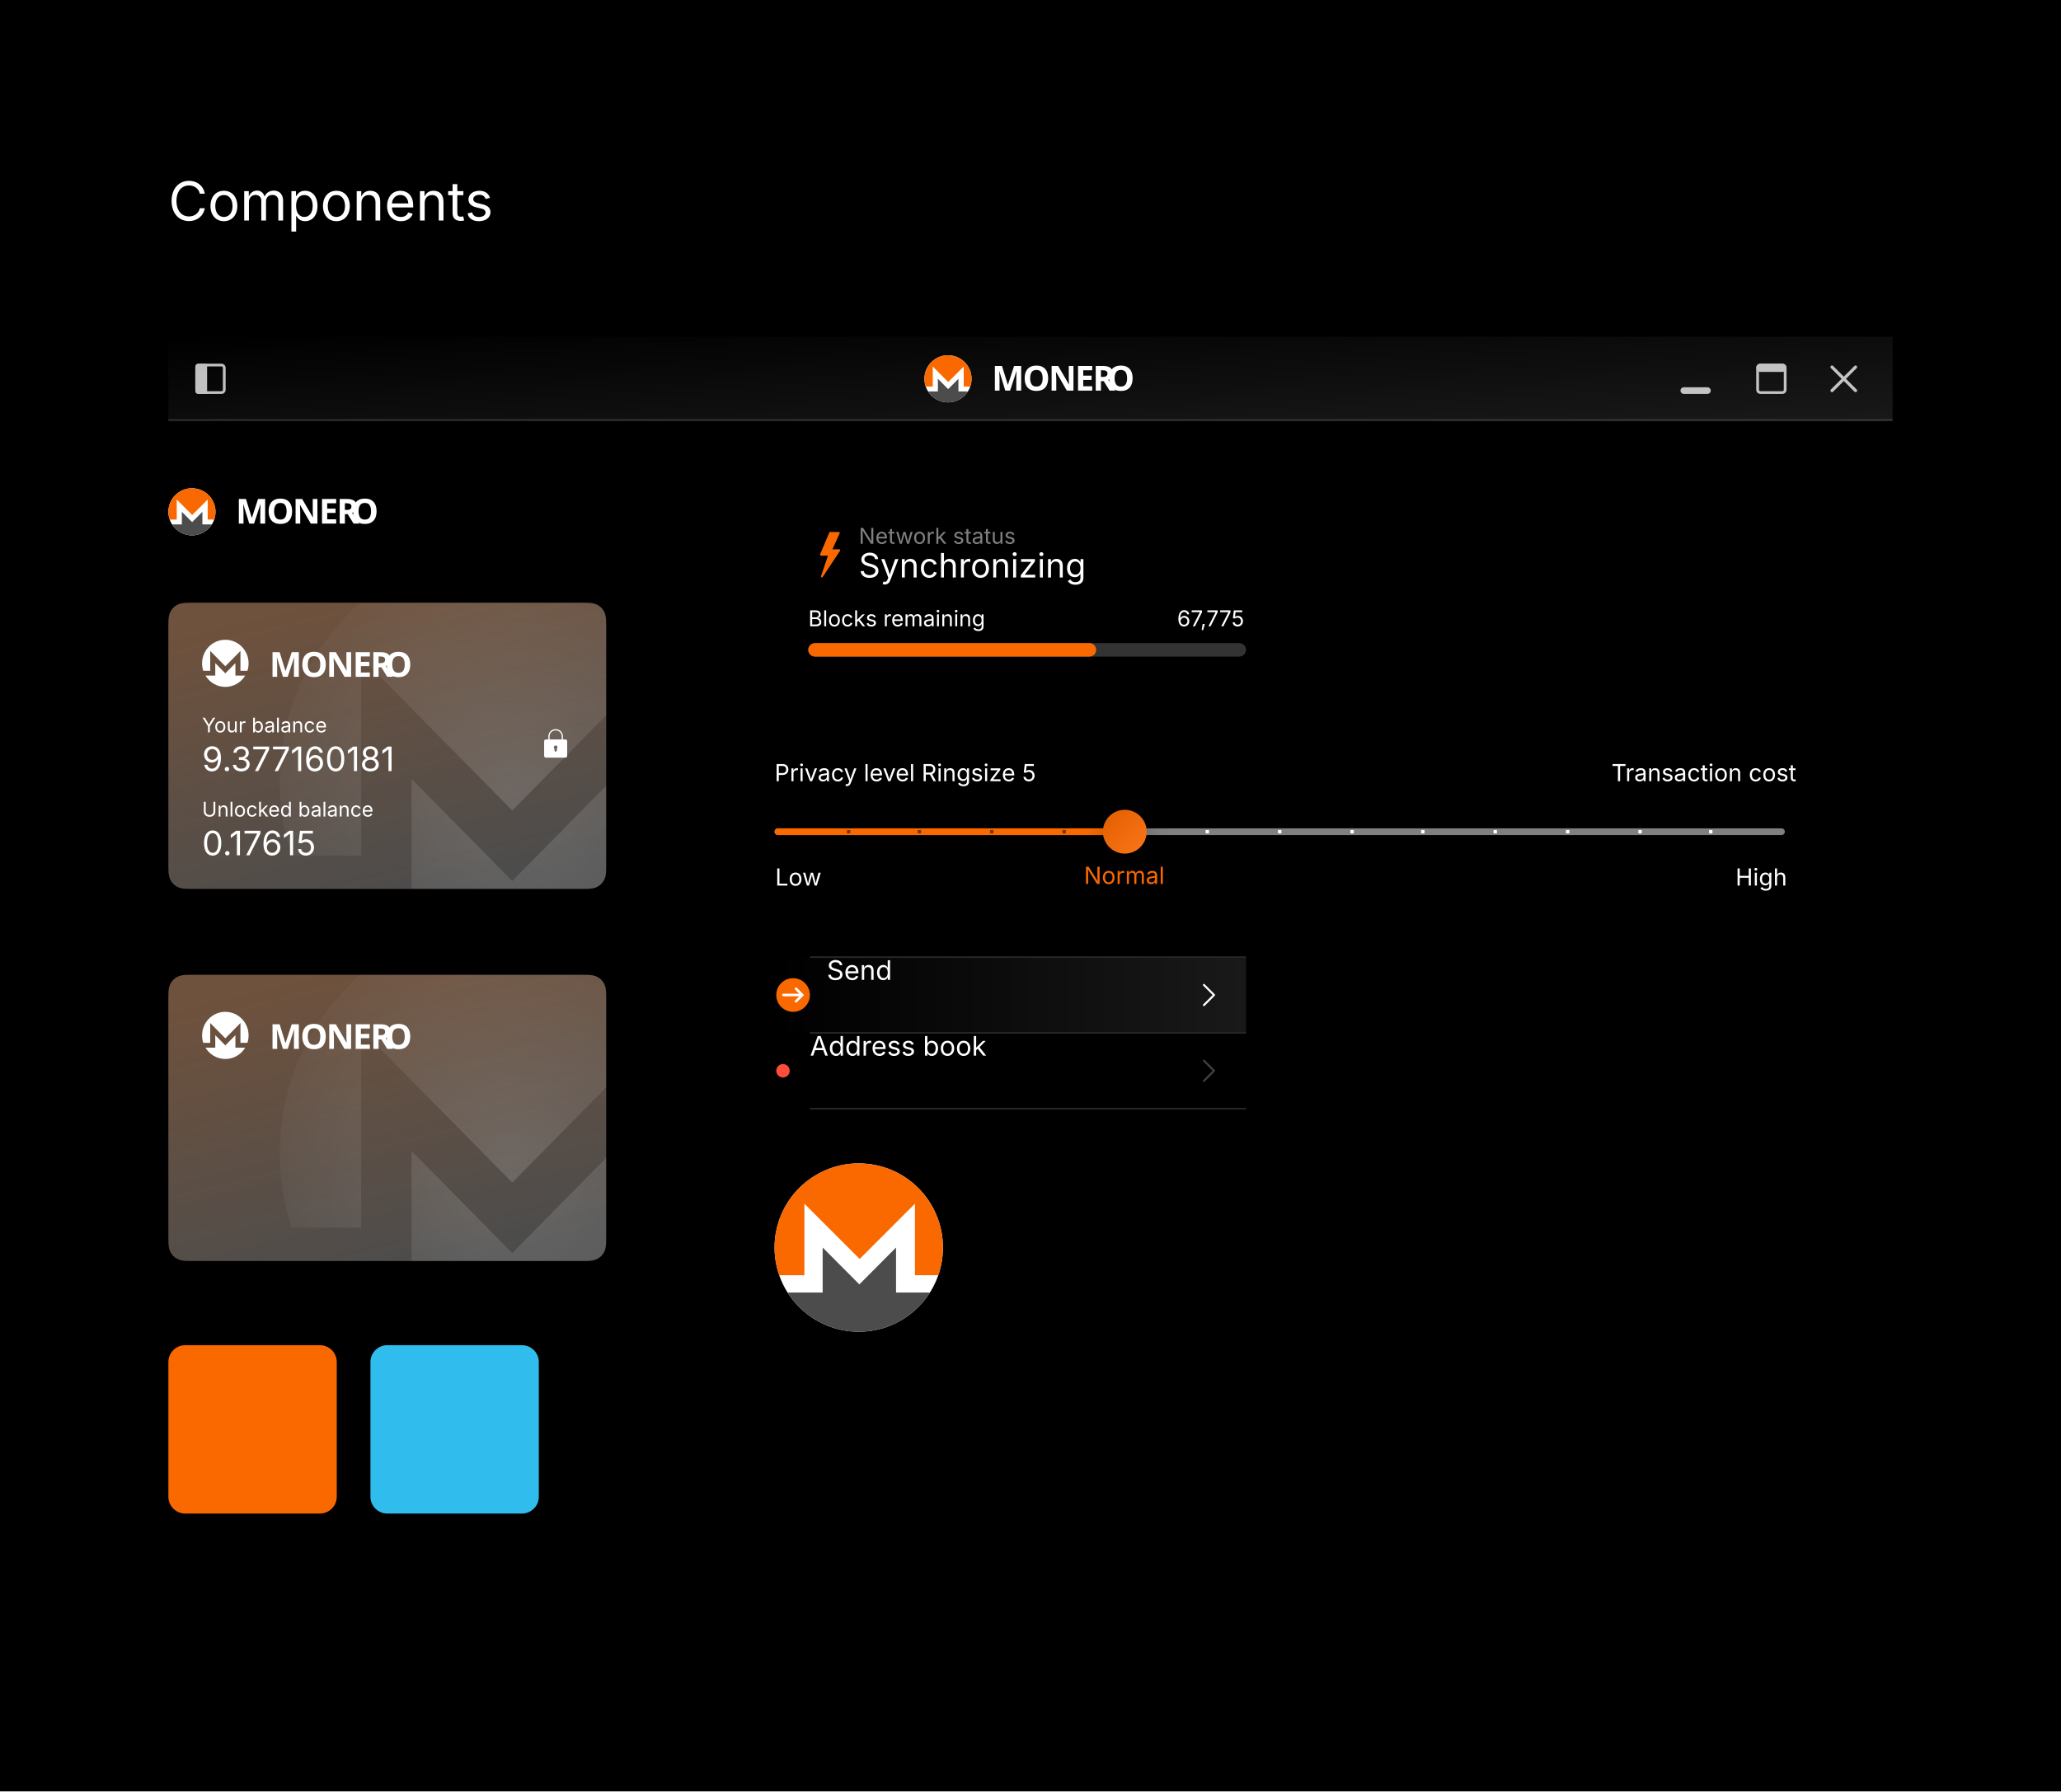
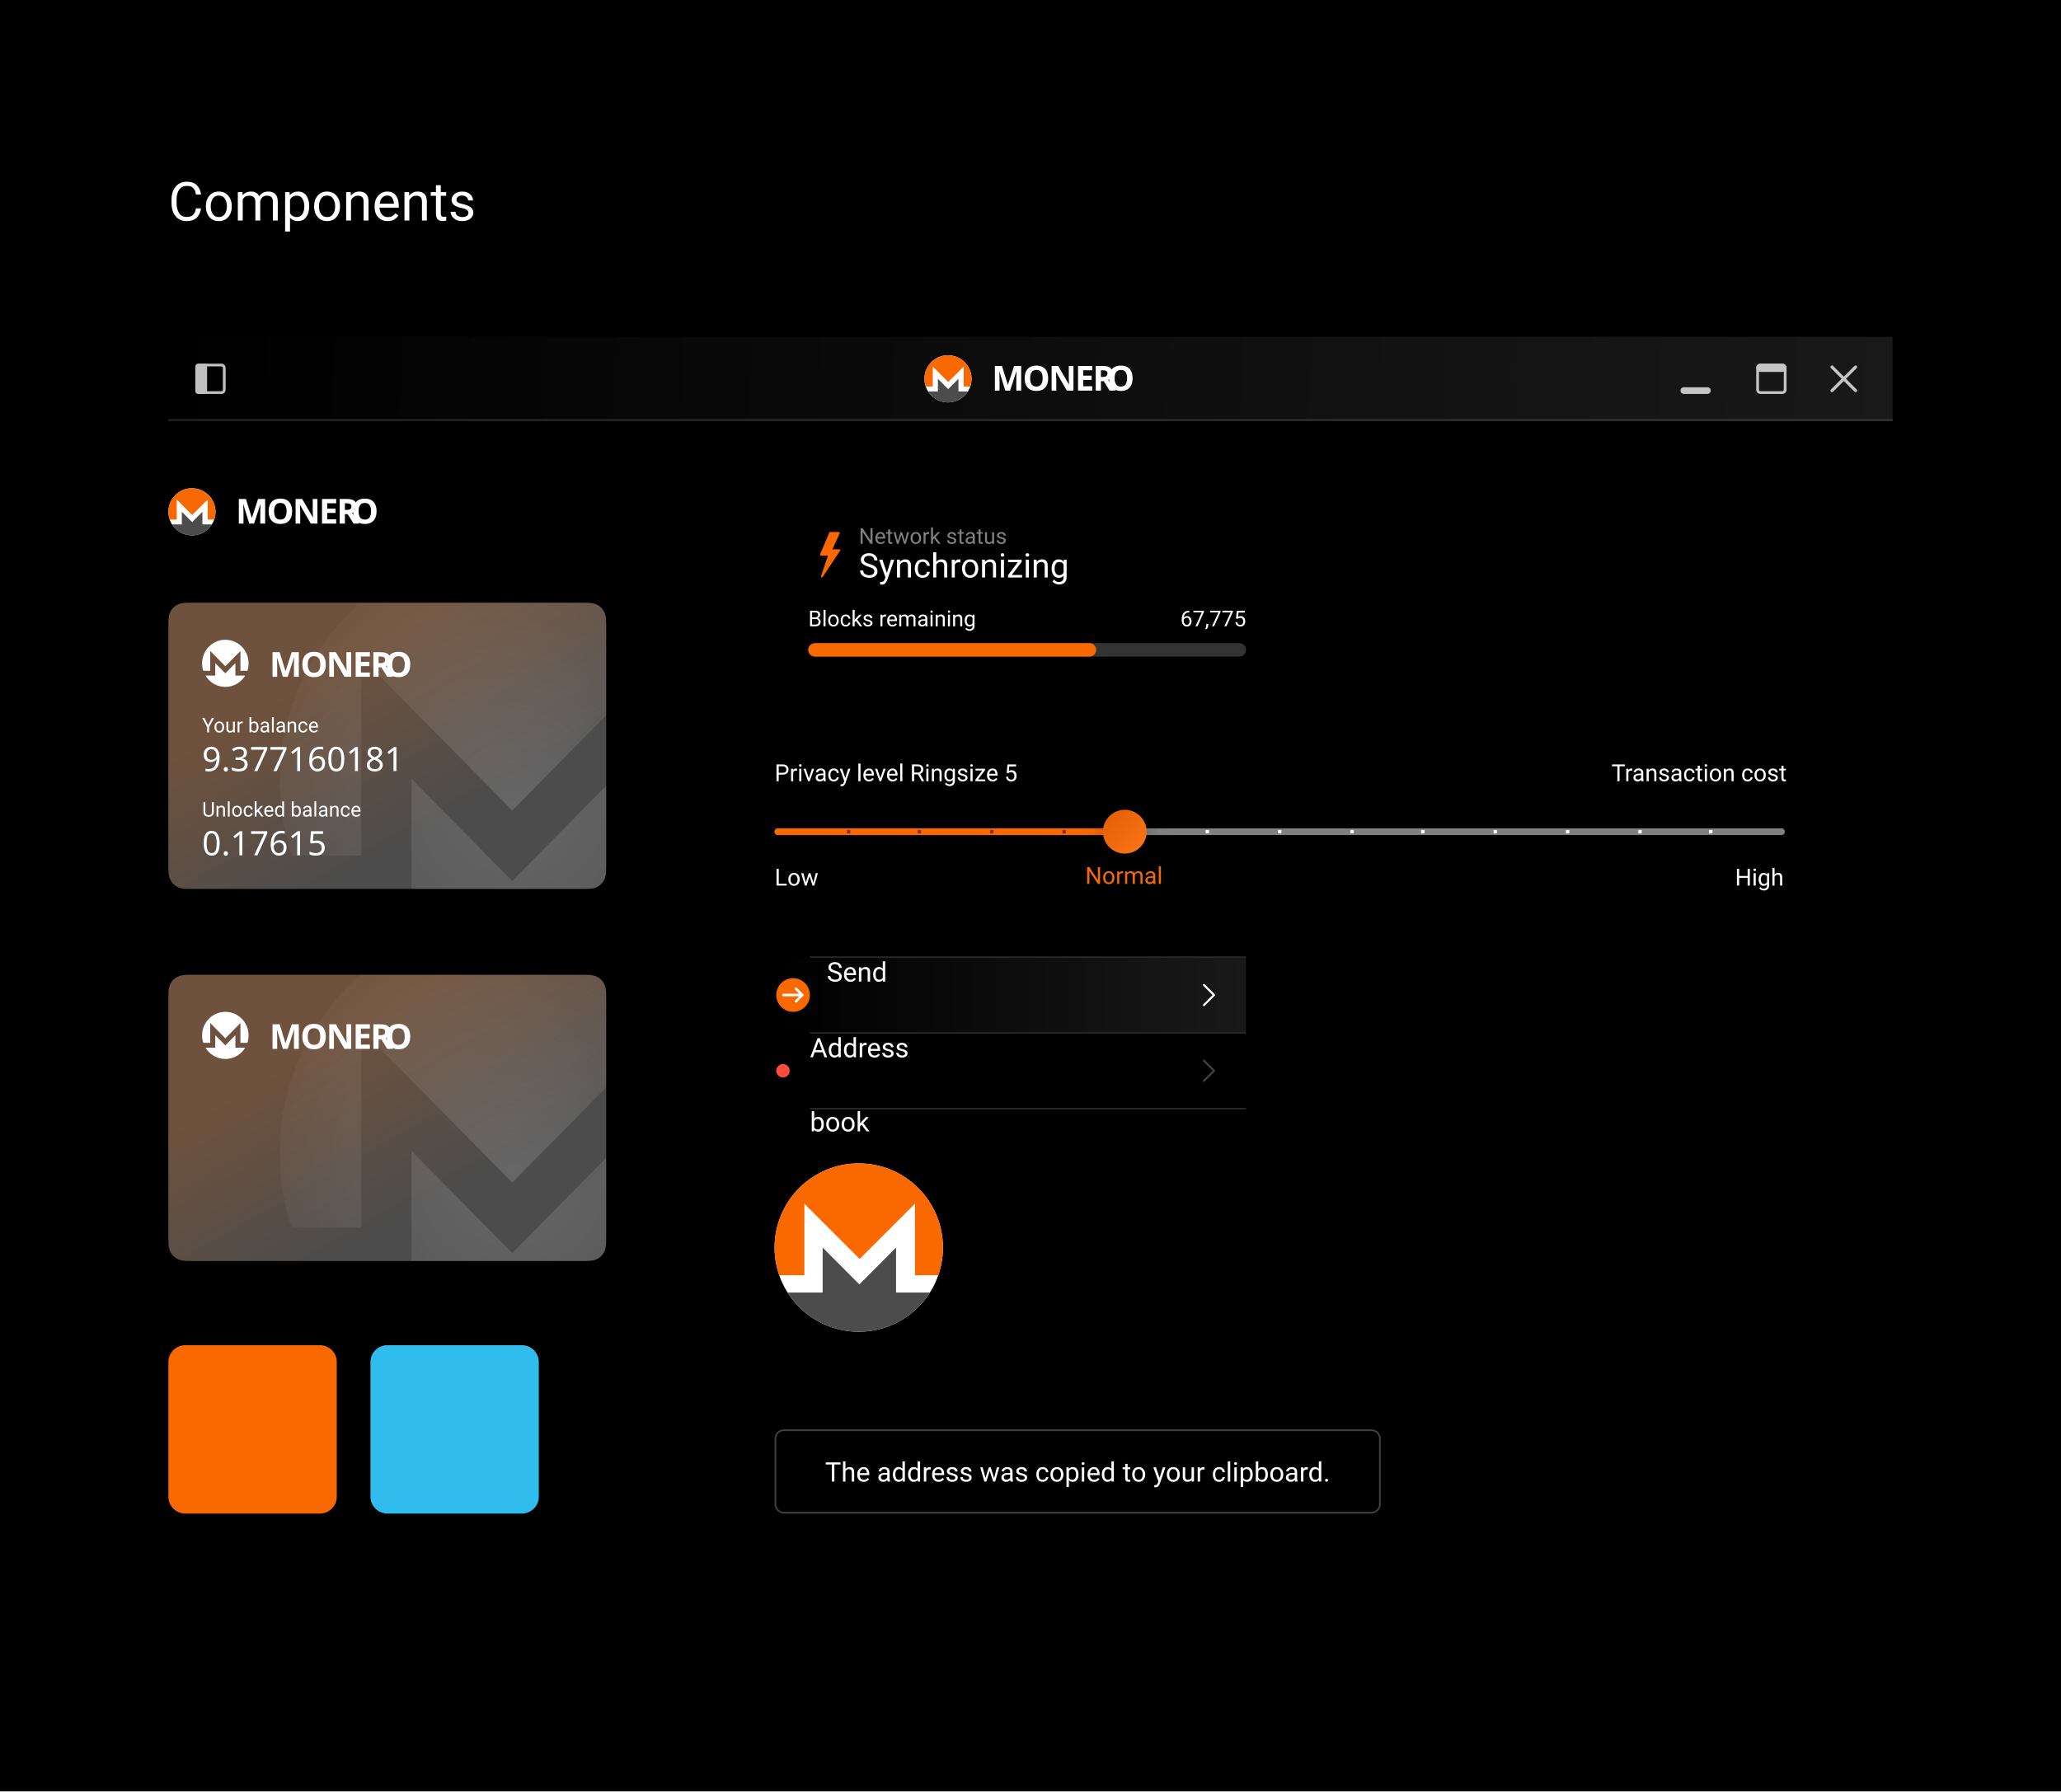
<svg xmlns="http://www.w3.org/2000/svg" xmlns:xlink="http://www.w3.org/1999/xlink" width="1224px" height="1064px" viewBox="0 0 1224 1064" version="1.1">
  <defs>
    <linearGradient x1="100%" y1="50%" x2="0%" y2="50%" id="linearGradient-1">
      <stop stop-color="#FFFFFF" offset="0%" />
      <stop stop-color="#FFFFFF" stop-opacity="0" offset="100%" />
    </linearGradient>
    <rect id="path-2" x="13" y="17" width="233" height="153" rx="9" />
    <filter x="-52.6%" y="-67.0%" width="205.2%" height="260.1%" filterUnits="objectBoundingBox" id="filter-3">
      <feOffset dx="0" dy="20" in="SourceAlpha" result="shadowOffsetOuter1" />
      <feGaussianBlur stdDeviation="37.5" in="shadowOffsetOuter1" result="shadowBlurOuter1" />
      <feComposite in="shadowBlurOuter1" in2="SourceAlpha" operator="out" result="shadowBlurOuter1" />
      <feColorMatrix values="0 0 0 0 0   0 0 0 0 0   0 0 0 0 0  0 0 0 1 0" type="matrix" in="shadowBlurOuter1" />
    </filter>
-     <linearGradient x1="31.446%" y1="0%" x2="68.874%" y2="100%" id="linearGradient-4">
+     <linearGradient x1="31.446%" y1="28.624%" x2="68.874%" y2="71.376%" id="linearGradient-4">
      <stop stop-color="#FA6800" offset="0%" />
      <stop stop-color="#FA6800" stop-opacity="0" offset="100%" />
    </linearGradient>
    <path d="M12.819,-5.17920154e-16 L247.181,5.17920154e-16 C251.638,-3.00926524e-16 253.255,0.464 254.884,1.336 C256.514,2.207 257.793,3.486 258.664,5.116 C259.536,6.745 260,8.362 260,12.819 L260,157.181 C260,161.638 259.536,163.255 258.664,164.884 C257.793,166.514 256.514,167.793 254.884,168.664 C253.255,169.536 251.638,170 247.181,170 L12.819,170 C8.362,170 6.745,169.536 5.116,168.664 C3.486,167.793 2.207,166.514 1.336,164.884 C0.464,163.255 2.00617683e-16,161.638 -3.45280103e-16,157.181 L3.45280103e-16,12.819 C-2.00617683e-16,8.362 0.464,6.745 1.336,5.116 C2.207,3.486 3.486,2.207 5.116,1.336 C6.745,0.464 8.362,3.00926524e-16 12.819,-5.17920154e-16 Z" id="path-5" />
    <radialGradient cx="50%" cy="54.856%" fx="50%" fy="54.856%" r="66.736%" gradientTransform="translate(0.5,0.548563),scale(1,0.98635),rotate(67.7237),translate(-0.5,-0.548563)" id="radialGradient-7">
      <stop stop-color="#FFFFFF" offset="0%" />
      <stop stop-color="#FFFFFF" stop-opacity="0" offset="100%" />
    </radialGradient>
    <path d="M12.819,-5.17920154e-16 L247.181,5.17920154e-16 C251.638,-3.00926524e-16 253.255,0.464 254.884,1.336 C256.514,2.207 257.793,3.486 258.664,5.116 C259.536,6.745 260,8.362 260,12.819 L260,157.181 C260,161.638 259.536,163.255 258.664,164.884 C257.793,166.514 256.514,167.793 254.884,168.664 C253.255,169.536 251.638,170 247.181,170 L12.819,170 C8.362,170 6.745,169.536 5.116,168.664 C3.486,167.793 2.207,166.514 1.336,164.884 C0.464,163.255 2.00617683e-16,161.638 -3.45280103e-16,157.181 L3.45280103e-16,12.819 C-2.00617683e-16,8.362 0.464,6.745 1.336,5.116 C2.207,3.486 3.486,2.207 5.116,1.336 C6.745,0.464 8.362,3.00926524e-16 12.819,-5.17920154e-16 Z" id="path-8" />
    <circle id="path-10" cx="14" cy="14" r="14" />
    <circle id="path-12" cx="50" cy="50" r="50" />
-     <linearGradient x1="100%" y1="100%" x2="0%" y2="1.72254642e-14%" id="linearGradient-14">
+     <linearGradient x1="100%" y1="50.119%" x2="0%" y2="49.881%" id="linearGradient-14">
      <stop stop-color="#FFFFFF" offset="0%" />
      <stop stop-color="#FFFFFF" stop-opacity="0" offset="100%" />
    </linearGradient>
    <circle id="path-15" cx="14" cy="14" r="14" />
    <linearGradient x1="100%" y1="100%" x2="0%" y2="0%" id="linearGradient-17">
      <stop stop-color="#FFFFFF" offset="0%" />
      <stop stop-color="#000000" offset="100%" />
    </linearGradient>
    <rect id="path-18" x="195" y="30" width="26" height="26" rx="13" />
    <filter x="-82.7%" y="-67.3%" width="265.4%" height="265.4%" filterUnits="objectBoundingBox" id="filter-19">
      <feOffset dx="0" dy="4" in="SourceAlpha" result="shadowOffsetOuter1" />
      <feGaussianBlur stdDeviation="6.5" in="shadowOffsetOuter1" result="shadowBlurOuter1" />
      <feColorMatrix values="0 0 0 0 0   0 0 0 0 0   0 0 0 0 0  0 0 0 0.25 0" type="matrix" in="shadowBlurOuter1" />
    </filter>
+     <rect id="path-20" x="0" y="0" width="360" height="50" rx="5" />
+     <filter x="-20.4%" y="-117.0%" width="140.8%" height="394.0%" filterUnits="objectBoundingBox" id="filter-21">
+       <feMorphology radius="3" operator="erode" in="SourceAlpha" result="shadowSpreadOuter1" />
+       <feOffset dx="0" dy="15" in="shadowSpreadOuter1" result="shadowOffsetOuter1" />
+       <feGaussianBlur stdDeviation="25" in="shadowOffsetOuter1" result="shadowBlurOuter1" />
+       <feComposite in="shadowBlurOuter1" in2="SourceAlpha" operator="out" result="shadowBlurOuter1" />
+       <feColorMatrix values="0 0 0 0 0   0 0 0 0 0   0 0 0 0 0  0 0 0 0.5 0" type="matrix" in="shadowBlurOuter1" />
+     </filter>
  </defs>
  <g id="components" stroke="none" stroke-width="1" fill="none" fill-rule="evenodd">
    <rect fill="#000000" x="0" y="0" width="1224" height="1064" />
-     <g id="Menu" transform="translate(460, 567)">
+     <g id="Menu" transform="translate(460, 568)">
      <g id="Group">
-         <rect id="Rectangle-6" fill="url(#linearGradient-1)" opacity="0.1" x="0" y="2" width="280" height="44" />
-         <text id="Send" font-family="SFProDisplay-Medium, SF Pro Display" font-size="16" font-weight="400" line-spacing="44" fill="#FFFFFF">
+         <rect id="Rectangle-6" fill="url(#linearGradient-1)" opacity="0.1" x="0" y="1" width="280" height="44" />
+         <text id="Send" font-family="Roboto-Medium, Roboto" font-size="16" font-weight="400" line-spacing="44" fill="#FFFFFF">
          <tspan x="31" y="15">Send</tspan>
        </text>
-         <path d="M11,14 C5.486,14 1,18.486 1,24 C1,29.514 5.486,34 11,34 C16.514,34 21,29.514 21,24 C21,18.486 16.514,14 11,14 Z" id="Shape" fill="#FA6800" fill-rule="nonzero" />
-         <path d="M14.638,23.243 L12.217,20.792 C11.925,20.496 11.925,20.017 12.217,19.722 C12.509,19.426 12.983,19.426 13.275,19.722 L17.5,24 L13.274,28.278 C12.982,28.574 12.508,28.574 12.216,28.278 C11.924,27.983 11.924,27.504 12.216,27.208 L14.638,24.757 L5.248,24.757 C4.835,24.757 4.5,24.418 4.5,24 C4.5,23.582 4.835,23.243 5.248,23.243 L14.638,23.243 Z" id="Shape" fill="#FFFFFF" fill-rule="nonzero" />
-         <g id="right" transform="translate(255, 18)" stroke="#FFFFFF" stroke-linecap="round" stroke-linejoin="round" stroke-width="1.2">
+         <path d="M11,13 C5.486,13 1,17.486 1,23 C1,28.514 5.486,33 11,33 C16.514,33 21,28.514 21,23 C21,17.486 16.514,13 11,13 Z" id="Shape" fill="#FA6800" fill-rule="nonzero" />
+         <path d="M14.638,22.243 L12.217,19.792 C11.925,19.496 11.925,19.017 12.217,18.722 C12.509,18.426 12.983,18.426 13.275,18.722 L17.5,23 L13.274,27.278 C12.982,27.574 12.508,27.574 12.216,27.278 C11.924,26.983 11.924,26.504 12.216,26.208 L14.638,23.757 L5.248,23.757 C4.835,23.757 4.5,23.418 4.5,23 C4.5,22.582 4.835,22.243 5.248,22.243 L14.638,22.243 Z" id="Shape" fill="#FFFFFF" fill-rule="nonzero" />
+         <g id="right" transform="translate(255, 17)" stroke="#FFFFFF" stroke-linecap="round" stroke-linejoin="round" stroke-width="1.2">
          <polyline id="Shape" points="0 0 6 6 0 12" />
        </g>
-         <rect id="Rectangle-3" fill="#FFFFFF" opacity="0.15" x="21" y="1" width="259" height="1" />
+         <rect id="Rectangle-3" fill="#FFFFFF" opacity="0.15" x="21" y="0" width="259" height="1" />
      </g>
      <g id="Group" transform="translate(1, 45)">
-         <text id="Address-book" font-family="SFProDisplay-Medium, SF Pro Display" font-size="16" font-weight="400" line-spacing="44" fill="#FFFFFF">
-           <tspan x="20" y="15">Address book</tspan>
-         </text>
-         <circle id="Oval-2" fill="#FF4D39" cx="4" cy="24" r="4" />
-         <g id="right" transform="translate(254, 18)" opacity="0.25" stroke="#FFFFFF" stroke-linecap="round" stroke-linejoin="round" stroke-width="1.2">
+         <text id="Address-book" font-family="Roboto-Medium, Roboto" font-size="16" font-weight="400" line-spacing="44" fill="#FFFFFF">
+           <tspan x="20" y="15">Address </tspan>
+           <tspan x="20" y="59">book</tspan>
+         </text>
+         <circle id="Oval-2" fill="#FF4D39" cx="4" cy="23" r="4" />
+         <g id="right" transform="translate(254, 17)" opacity="0.25" stroke="#FFFFFF" stroke-linecap="round" stroke-linejoin="round" stroke-width="1.2">
          <polyline id="Shape" points="0 0 6 6 0 12" />
        </g>
-         <rect id="Rectangle-3" fill="#FFFFFF" opacity="0.15" x="20" y="1" width="259" height="1" />
-       </g>
-       <g id="Group" transform="translate(21, 91)" fill="#FFFFFF" opacity="0.15">
+         <rect id="Rectangle-3" fill="#FFFFFF" opacity="0.15" x="20" y="0" width="259" height="1" />
+       </g>
+       <g id="Group" transform="translate(21, 90)" fill="#FFFFFF" opacity="0.15">
        <rect id="Rectangle-3" x="0" y="0" width="259" height="1" />
      </g>
    </g>
    <g id="Balance-card" transform="translate(100, 358)">
      <g>
        <g id="Card-shadow">
          <use fill="black" fill-opacity="1" filter="url(#filter-3)" xlink:href="#path-2" />
          <use fill-opacity="0" fill="#4C4C4C" fill-rule="evenodd" xlink:href="#path-2" />
        </g>
        <g id="Card-background">
          <mask id="mask-6" fill="white">
            <use xlink:href="#path-5" />
          </mask>
          <g id="Rectangle-8">
            <use fill="#4C4C4C" xlink:href="#path-5" />
            <use fill-opacity="0.2" fill="url(#linearGradient-4)" xlink:href="#path-5" />
          </g>
-           <g id="Copy" mask="url(#mask-6)" font-family="SFProText-Regular, SF Pro Text" font-weight="normal">
+           <g id="Copy" mask="url(#mask-6)" font-weight="normal">
            <g transform="translate(20, 66)">
-               <text id="Your-balance" font-size="12">
+               <text id="Your-balance" font-family="Roboto-Regular, Roboto" font-size="12">
                <tspan x="0" y="11" fill="#FFFFFF">Your balance</tspan>
              </text>
-               <text id="Unlocked-balance" font-size="12">
+               <text id="Unlocked-balance" font-family="Roboto-Regular, Roboto" font-size="12">
                <tspan x="0" y="61" fill="#FFFFFF">Unlocked balance</tspan>
              </text>
-               <text id="9.377160181" font-size="20">
+               <text id="9.377160181" font-family="RobotoMono-Light, Roboto Mono Light" font-size="20">
                <tspan x="0" y="34" fill="#FFFFFF">9.377160181</tspan>
              </text>
-               <text id="0.17615" font-size="20">
+               <text id="0.17615" font-family="RobotoMono-Light, Roboto Mono Light" font-size="20">
                <tspan x="0" y="84" fill="#FFFFFF">0.17615</tspan>
              </text>
            </g>
          </g>
          <path d="M204.227,-34 C280.48,-34 342.316,28.692 342.316,106 C342.324,121.025 339.946,135.953 335.273,150.212 L293.985,150.212 L293.985,32.416 L204.227,123.416 L114.469,32.416 L114.469,150.212 L73.181,150.212 C68.492,135.957 66.114,121.026 66.138,106 C66.138,28.692 127.974,-34 204.227,-34 Z M183.596,144.36 L204.227,165.276 L224.857,144.36 L264.019,104.628 L264.019,178.744 L322.21,178.744 C297.989,219.064 254.215,246 204.227,246 C154.239,246 110.465,219.064 86.216,178.744 L144.407,178.744 L144.407,104.628 L183.596,144.36 Z" id="Shape" fill="url(#radialGradient-7)" fill-rule="nonzero" opacity="0.15" mask="url(#mask-6)" />
-           <g id="lock" mask="url(#mask-6)">
-             <g transform="translate(221, 74)">
-               <path d="M12.96,7.56 C12.96,7.56 12.96,5.796 12.96,5.4 C12.96,3.204 11.196,1.44 9,1.44 C6.804,1.44 5.04,3.204 5.04,5.4 C5.04,5.796 5.04,7.56 5.04,7.56" id="Shape" stroke="#FFFFFF" stroke-width="0.72" fill="none" stroke-linecap="round" />
-               <rect id="Rectangle-path" stroke="none" fill="none" x="0" y="0" width="18" height="18" />
-               <path d="M14.76,7.2 L3.24,7.2 C2.628,7.2 2.16,7.668 2.16,8.28 L2.16,16.92 C2.16,17.532 2.628,18 3.24,18 L14.76,18 C15.372,18 15.84,17.532 15.84,16.92 L15.84,8.28 C15.84,7.668 15.372,7.2 14.76,7.2 Z M9.72,12.672 L9.72,13.68 C9.72,14.076 9.396,14.4 9,14.4 C8.604,14.4 8.28,14.076 8.28,13.68 L8.28,12.672 C8.064,12.492 7.92,12.204 7.92,11.88 C7.92,11.268 8.388,10.8 9,10.8 C9.612,10.8 10.08,11.268 10.08,11.88 C10.08,12.204 9.936,12.492 9.72,12.672 Z" id="Shape" stroke="none" fill="#FFFFFF" fill-rule="nonzero" />
-             </g>
-           </g>
          <text id="MONERO" mask="url(#mask-6)" font-family="CenturyGothic-Bold, Century Gothic" font-size="20.48" font-weight="bold" letter-spacing="-0.96" fill="#FFFFFF">
            <tspan x="60" y="44">MONER</tspan>
            <tspan x="128.51" y="44" letter-spacing="-0.64">O</tspan>
          </text>
          <g id="Group-10" mask="url(#mask-6)">
            <g transform="translate(20, 20)" id="xmr">
              <g>
                <g transform="translate(0, 2)" fill="#FFFFFF" fill-rule="nonzero" id="Shape">
                  <path d="M13.823,0 C6.197,0 0.014,6.269 0.014,14 C0.011,15.503 0.249,16.996 0.718,18.421 L4.847,18.421 L4.847,6.642 L13.823,15.742 L22.798,6.642 L22.798,18.421 L26.927,18.421 C27.395,16.995 27.632,15.503 27.632,14 C27.632,6.269 21.448,0 13.823,0" />
-                   <path d="M11.76,17.836 L7.841,13.863 L7.841,21.274 L2.022,21.274 C4.446,25.306 8.824,28 13.823,28 C18.822,28 23.199,25.306 25.621,21.274 L19.802,21.274 L19.802,13.863 L15.886,17.836 L13.823,19.928 L11.76,17.836 Z" />
+                   <path d="M11.76,17.836 L7.841,13.863 L7.841,21.274 L2.022,21.274 C4.446,25.306 8.824,28 13.823,28 C18.822,28 23.199,25.306 25.621,21.274 L19.802,21.274 L19.802,13.863 L15.886,17.836 L13.823,19.928 L11.76,17.836 L11.76,17.836 Z" />
                </g>
              </g>
            </g>
          </g>
        </g>
      </g>
    </g>
    <g id="card-background" transform="translate(100, 579)">
      <g id="Card-background">
        <mask id="mask-9" fill="white">
          <use xlink:href="#path-8" />
        </mask>
        <g id="Rectangle-8">
          <use fill="#4C4C4C" xlink:href="#path-8" />
          <use fill-opacity="0.2" fill="url(#linearGradient-4)" xlink:href="#path-8" />
        </g>
        <path d="M204.227,-34 C280.48,-34 342.316,28.692 342.316,106 C342.324,121.025 339.946,135.953 335.273,150.212 L293.985,150.212 L293.985,32.416 L204.227,123.416 L114.469,32.416 L114.469,150.212 L73.181,150.212 C68.492,135.957 66.114,121.026 66.138,106 C66.138,28.692 127.974,-34 204.227,-34 Z M183.596,144.36 L204.227,165.276 L224.857,144.36 L264.019,104.628 L264.019,178.744 L322.21,178.744 C297.989,219.064 254.215,246 204.227,246 C154.239,246 110.465,219.064 86.216,178.744 L144.407,178.744 L144.407,104.628 L183.596,144.36 Z" id="Shape" fill="url(#radialGradient-7)" fill-rule="nonzero" opacity="0.15" mask="url(#mask-9)" />
        <text id="MONERO" mask="url(#mask-9)" font-family="CenturyGothic-Bold, Century Gothic" font-size="20.48" font-weight="bold" letter-spacing="-0.96" fill="#FFFFFF">
          <tspan x="60" y="44">MONER</tspan>
          <tspan x="128.51" y="44" letter-spacing="-0.64">O</tspan>
        </text>
        <g id="Group-10" mask="url(#mask-9)">
          <g transform="translate(20, 20)" id="xmr">
            <g>
              <g transform="translate(0, 2)" fill="#FFFFFF" fill-rule="nonzero" id="Shape">
                <path d="M13.823,0 C6.197,0 0.014,6.269 0.014,14 C0.011,15.503 0.249,16.996 0.718,18.421 L4.847,18.421 L4.847,6.642 L13.823,15.742 L22.798,6.642 L22.798,18.421 L26.927,18.421 C27.395,16.995 27.632,15.503 27.632,14 C27.632,6.269 21.448,0 13.823,0" />
-                 <path d="M11.76,17.836 L7.841,13.863 L7.841,21.274 L2.022,21.274 C4.446,25.306 8.824,28 13.823,28 C18.822,28 23.199,25.306 25.621,21.274 L19.802,21.274 L19.802,13.863 L15.886,17.836 L13.823,19.928 L11.76,17.836 Z" />
+                 <path d="M11.76,17.836 L7.841,13.863 L7.841,21.274 L2.022,21.274 C4.446,25.306 8.824,28 13.823,28 C18.822,28 23.199,25.306 25.621,21.274 L19.802,21.274 L19.802,13.863 L15.886,17.836 L13.823,19.928 L11.76,17.836 L11.76,17.836 Z" />
              </g>
            </g>
          </g>
        </g>
      </g>
    </g>
    <g id="logo" transform="translate(100, 290)">
      <text id="MONERO" font-family="CenturyGothic-Bold, Century Gothic" font-size="20.48" font-weight="bold" letter-spacing="-0.96" fill="#FFFFFF">
        <tspan x="40" y="21">MONER</tspan>
        <tspan x="108.51" y="21" letter-spacing="-0.64">O</tspan>
      </text>
      <g>
        <mask id="mask-11" fill="white">
          <use xlink:href="#path-10" />
        </mask>
        <use id="Oval-3" fill="#FFFFFF" xlink:href="#path-10" />
        <g id="xmr" mask="url(#mask-11)" fill-rule="nonzero">
          <g transform="translate(-8.96, -11.2)" id="Shape">
            <path d="M33.815,0.246 C26.008,0.246 0.047,14.593 0.047,22.401 C0.045,23.919 9.215,28.366 9.695,29.805 L13.923,29.805 L13.923,17.908 L23.113,27.099 L32.303,17.908 L32.303,29.805 L36.53,29.805 C37.009,28.365 43.128,28.617 43.128,27.099 C43.128,19.291 30.92,11.2 23.113,11.2" fill="#FA6800" />
            <path d="M16.958,25.201 L16.958,32.687 L11.022,32.687 C8.995,39.865 17.96,48.335 23.059,48.335 C28.158,48.335 41.584,39.817 35.096,32.687 L29.16,32.687 L29.16,25.201 L25.165,29.214 L23.061,31.327 L20.956,29.214 L16.958,25.201 Z" fill="#4C4C4C" />
          </g>
        </g>
      </g>
    </g>
    <g id="logo" transform="translate(460, 691)">
      <mask id="mask-13" fill="white">
        <use xlink:href="#path-12" />
      </mask>
      <use id="Oval-3" fill="#FFFFFF" xlink:href="#path-12" />
      <g id="xmr" mask="url(#mask-13)" fill-rule="nonzero">
        <g transform="translate(-32, -40)" id="Shape">
          <path d="M120.77,0.879 C92.886,0.879 0.168,52.118 0.168,80.004 C0.159,85.424 32.911,101.306 34.626,106.448 L49.724,106.448 L49.724,63.957 L82.546,96.782 L115.367,63.957 L115.367,106.448 L130.465,106.448 C132.174,101.305 154.03,102.202 154.027,96.782 C154.027,68.896 110.429,40 82.546,40" fill="#FA6800" />
          <path d="M60.565,90.005 L60.565,116.74 L39.365,116.74 C32.125,142.375 64.142,172.625 82.354,172.625 C100.566,172.625 148.516,142.203 125.343,116.74 L104.143,116.74 L104.143,90.005 L89.875,104.337 L82.359,111.882 L74.843,104.337 L60.565,90.005 Z" fill="#4C4C4C" />
        </g>
      </g>
    </g>
    <g id="Nav-bar" transform="translate(100, 200)">
      <rect id="Rectangle-2" fill="#000000" x="0" y="0" width="1024" height="50" />
      <rect id="Rectangle-2" fill="url(#linearGradient-14)" opacity="0.1" x="0" y="0" width="1024" height="50" />
      <rect id="Rectangle" fill="#FFFFFF" opacity="0.15" x="0" y="49" width="1024" height="1" />
      <g id="logo" stroke-width="1" transform="translate(449, 11)">
        <text id="MONERO" font-family="CenturyGothic-Bold, Century Gothic" font-size="20.48" font-weight="bold" letter-spacing="-0.96" fill="#FFFFFF">
          <tspan x="40" y="21">MONER</tspan>
          <tspan x="108.51" y="21" letter-spacing="-0.64">O</tspan>
        </text>
        <g>
          <mask id="mask-16" fill="white">
            <use xlink:href="#path-15" />
          </mask>
          <use id="Oval-3" fill="#FFFFFF" xlink:href="#path-15" />
          <g id="xmr" mask="url(#mask-16)" fill-rule="nonzero">
            <g transform="translate(-8.96, -11.2)" id="Shape">
              <path d="M33.815,0.246 C26.008,0.246 0.047,14.593 0.047,22.401 C0.045,23.919 9.215,28.366 9.695,29.805 L13.923,29.805 L13.923,17.908 L23.113,27.099 L32.303,17.908 L32.303,29.805 L36.53,29.805 C37.009,28.365 43.128,28.617 43.128,27.099 C43.128,19.291 30.92,11.2 23.113,11.2" fill="#FA6800" />
              <path d="M16.958,25.201 L16.958,32.687 L11.022,32.687 C8.995,39.865 17.96,48.335 23.059,48.335 C28.158,48.335 41.584,39.817 35.096,32.687 L29.16,32.687 L29.16,25.201 L25.165,29.214 L23.061,31.327 L20.956,29.214 L16.958,25.201 Z" fill="#4C4C4C" />
            </g>
          </g>
        </g>
      </g>
      <g id="fullscreen" opacity="0.75" stroke-width="1" transform="translate(943, 16)" stroke="#FFFFFF">
        <rect id="Rectangle-7" stroke-width="1.636" x="0.818" y="0.818" width="16.364" height="16.364" rx="1.636" />
        <rect id="Rectangle-7" stroke-width="1.636" fill="#FFFFFF" x="0.818" y="0.818" width="16.364" height="3.273" rx="1.636" />
      </g>
      <rect id="minimize" stroke="#FFFFFF" stroke-width="2" fill="#FFFFFF" opacity="0.75" x="899" y="31" width="16" height="2" rx="1" />
      <g id="close" opacity="0.75" stroke-width="1" transform="translate(988, 18)" stroke="#FFFFFF" stroke-linecap="round">
        <path d="M0,0 L14,14" id="Shape" stroke-width="1.85" />
        <path d="M14,0 L0,14" id="Shape" stroke-width="1.85" />
      </g>
      <g id="sidebar" opacity="0.75" stroke-width="1" transform="translate(16, 16)" stroke="#FFFFFF">
        <rect id="Rectangle-7" stroke-width="1.636" x="0.818" y="0.818" width="16.364" height="16.364" rx="1.636" />
        <path d="M6.182,17.182 L6.182,0.818 L1.64,0.818 C1.186,0.818 0.818,1.186 0.818,1.64 L0.818,16.36 C0.818,16.814 1.186,17.182 1.64,17.182 L6.182,17.182 Z" id="Rectangle-7" stroke-width="1.636" fill="#FFFFFF" />
      </g>
    </g>
-     <text id="Components" font-family="SFProDisplay-Regular, SF Pro Display" font-size="32" font-weight="normal" fill="#FFFFFF">
+     <text id="Components" font-family="Roboto-Regular, Roboto" font-size="32" font-weight="normal" fill="#FFFFFF">
      <tspan x="100" y="131">Components</tspan>
    </text>
    <g id="Network-status" transform="translate(460, 290)">
      <g>
        <rect id="Rectangle" fill-opacity="0" fill="#D8D8D8" x="0" y="0" width="300" height="120" />
        <g id="lightning" transform="translate(27, 26)" fill="#FA6800" fill-rule="nonzero">
          <path d="M1.091,27 C1.011,27 0.93,26.983 0.854,26.946 C0.607,26.827 0.487,26.546 0.574,26.289 L4.698,14.04 L0.546,14.04 C0.363,14.04 0.193,13.95 0.092,13.8 C-0.01,13.65 -0.028,13.459 0.042,13.293 L5.497,0.333 C5.581,0.131 5.78,0 6,0 L11.182,0 C11.367,0 11.539,0.093 11.639,0.246 C11.74,0.4 11.755,0.593 11.68,0.76 L7.387,10.26 L11.454,10.26 C11.655,10.26 11.839,10.369 11.934,10.543 C12.03,10.717 12.021,10.93 11.911,11.095 L1.548,26.755 C1.443,26.913 1.27,27 1.091,27 Z" id="Shape" />
        </g>
-         <text opacity="0.5" font-family="SFProDisplay-Medium, SF Pro Display" font-size="13" font-weight="400" fill="#FFFFFF">
+         <text opacity="0.5" font-family="Roboto-Medium, Roboto" font-size="13" font-weight="400" fill="#FFFFFF">
          <tspan x="50" y="33">Network status</tspan>
        </text>
-         <text id="Synchronizing" font-family="SFProDisplay-Medium, SF Pro Display" font-size="20" font-weight="400" fill="#FFFFFF">
+         <text id="Synchronizing" font-family="Roboto-Medium, Roboto" font-size="20" font-weight="400" fill="#FFFFFF">
          <tspan x="50" y="53">Synchronizing</tspan>
        </text>
-         <text id="Blocks-remaining" font-family="SFProText-Regular, SF Pro Text" font-size="13" font-weight="normal" fill="#FFFFFF">
+         <text id="Blocks-remaining" font-family="Roboto-Regular, Roboto" font-size="13" font-weight="normal" fill="#FFFFFF">
          <tspan x="20" y="82">Blocks remaining</tspan>
        </text>
-         <text id="67,775" font-family="SFProText-Regular, SF Pro Text" font-size="13" font-weight="normal" fill="#FFFFFF">
-           <tspan x="239.051" y="82">67,775</tspan>
+         <text id="67,775" font-family="Roboto-Regular, Roboto" font-size="13" font-weight="normal" fill="#FFFFFF">
+           <tspan x="240.956" y="82">67,775</tspan>
        </text>
        <rect id="Rectangle-5" fill="#FFFFFF" opacity="0.2" x="20" y="92" width="260" height="8" rx="4" />
        <rect id="Rectangle-5" fill="#FA6800" x="20" y="92" width="171" height="8" rx="4" />
      </g>
    </g>
    <g id="Privacy-level-picker" transform="translate(460, 450)">
      <g transform="translate(0, 1)">
-         <text id="Privacy-level-Ringsi" font-family="SFProDisplay-Medium, SF Pro Display" font-size="14" font-weight="400" fill="#FFFFFF">
+         <text id="Privacy-level-Ringsi" font-family="Roboto-Medium, Roboto" font-size="14" font-weight="400" fill="#FFFFFF">
          <tspan x="0" y="13">Privacy level     Ringsize 5</tspan>
        </text>
-         <text id="Transaction-cost" font-family="SFProDisplay-Medium, SF Pro Display" font-size="14" font-weight="400" fill="#FFFFFF">
+         <text id="Transaction-cost" font-family="Roboto-Medium, Roboto" font-size="14" font-weight="400" fill="#FFFFFF">
          <tspan x="497" y="13">Transaction cost</tspan>
        </text>
-         <text id="Normal" font-family="SFProText-Regular, SF Pro Text" font-size="14" font-weight="normal" fill="#FA6800">
-           <tspan x="183.718" y="74">Normal</tspan>
-         </text>
-         <text id="High" font-family="SFProDisplay-Medium, SF Pro Display" font-size="14" font-weight="400" fill="#FFFFFF">
-           <tspan x="570.672" y="75">High</tspan>
-         </text>
-         <text id="Low" font-family="SFProDisplay-Medium, SF Pro Display" font-size="14" font-weight="400" fill="#FFFFFF">
-           <tspan x="0.364" y="75">Low</tspan>
+         <text id="Normal" font-family="Roboto-Regular, Roboto" font-size="14" font-weight="normal" fill="#FA6800">
+           <tspan x="184.507" y="74">Normal</tspan>
+         </text>
+         <text id="High" font-family="Roboto-Medium, Roboto" font-size="14" font-weight="400" fill="#FFFFFF">
+           <tspan x="570.385" y="75">High</tspan>
+         </text>
+         <text id="Low" font-family="Roboto-Medium, Roboto" font-size="14" font-weight="400" fill="#FFFFFF">
+           <tspan x="0.025" y="75">Low</tspan>
        </text>
        <rect id="Rectangle-4" fill="#FFFFFF" opacity="0.5" x="0" y="41" width="600" height="4" rx="2" />
        <rect id="Rectangle-4" fill="#FA6800" transform="translate(110.5, 43) scale(1, -1) translate(-110.5, -43) " x="0" y="41" width="221" height="4" rx="2" />
        <rect id="Rectangle-4" fill="#000000" opacity="0.5" x="43" y="42" width="2" height="2" />
        <rect id="Rectangle-4" fill="#000000" opacity="0.5" x="85" y="42" width="2" height="2" />
        <rect id="Rectangle-4" fill="#000000" opacity="0.5" x="128" y="42" width="2" height="2" />
        <rect id="Rectangle-4" fill="#000000" opacity="0.5" x="171" y="42" width="2" height="2" />
        <rect id="Rectangle-4" fill="#FFFFFF" x="214" y="39" width="2" height="8" rx="1" />
        <rect id="Rectangle-4" fill="#FFFFFF" x="256" y="42" width="2" height="2" />
        <rect id="Rectangle-4" fill="#FFFFFF" x="299" y="42" width="2" height="2" />
        <rect id="Rectangle-4" fill="#FFFFFF" x="342" y="42" width="2" height="2" />
        <rect id="Rectangle-4" fill="#FFFFFF" x="384" y="42" width="2" height="2" />
        <rect id="Rectangle-4" fill="#FFFFFF" x="427" y="42" width="2" height="2" />
        <rect id="Rectangle-4" fill="#FFFFFF" x="470" y="42" width="2" height="2" />
        <rect id="Rectangle-4" fill="#FFFFFF" x="513" y="42" width="2" height="2" />
        <rect id="Rectangle-4" fill="#FFFFFF" x="555" y="42" width="2" height="2" />
        <g id="Rectangle-4">
          <use fill="black" fill-opacity="1" filter="url(#filter-19)" xlink:href="#path-18" />
          <use fill="#FA6800" fill-rule="evenodd" xlink:href="#path-18" />
          <use fill-opacity="0.1" fill="url(#linearGradient-17)" fill-rule="evenodd" xlink:href="#path-18" />
        </g>
      </g>
    </g>
    <rect id="Orange" fill="#FA6800" x="100" y="799" width="100" height="100" rx="10" />
    <rect id="Blue" fill="#30BCED" x="220" y="799" width="100" height="100" rx="10" />
+     <g id="Toast" transform="translate(460, 849)">
+       <g id="Rectangle">
+         <use fill="black" fill-opacity="1" filter="url(#filter-21)" xlink:href="#path-20" />
+         <rect stroke="#404040" stroke-width="1" stroke-linejoin="square" fill="#000000" fill-rule="evenodd" x="0.5" y="0.5" width="359" height="49" rx="5" />
+       </g>
+       <text id="The-address-was-copi" font-family="Roboto-Regular, Roboto" font-size="16" font-weight="normal" fill="#FFFFFF">
+         <tspan x="30" y="31">The address was copied to your clipboard.</tspan>
+       </text>
+     </g>
  </g>
</svg>
